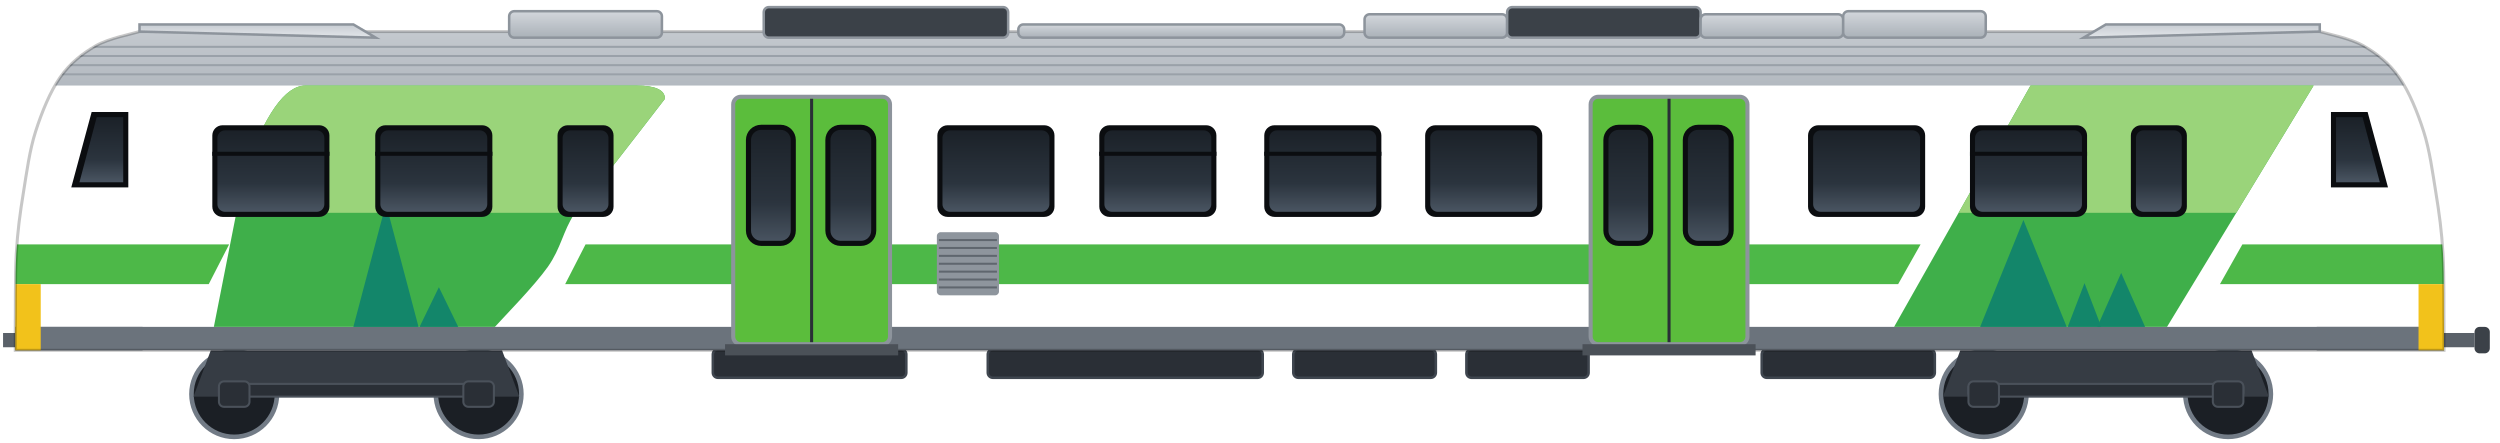
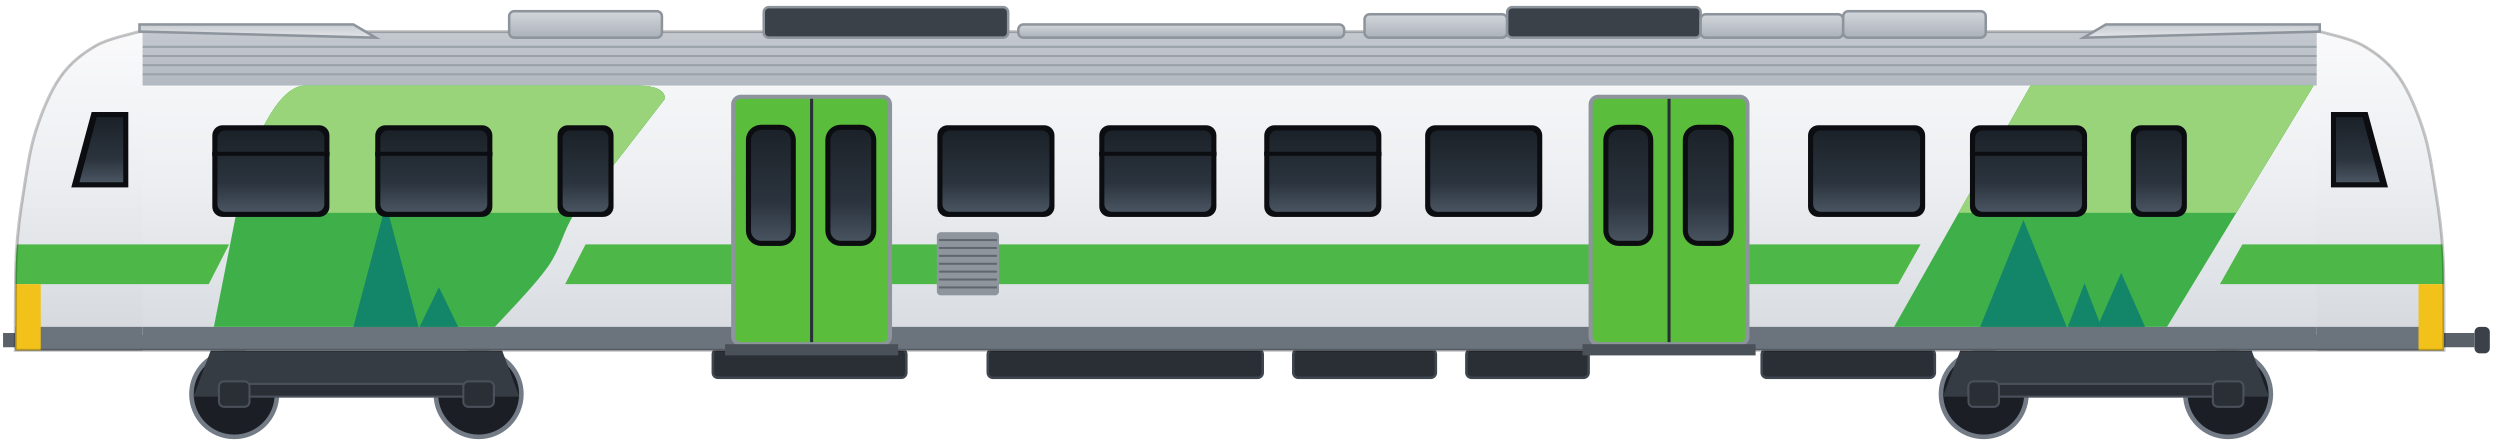
<svg xmlns="http://www.w3.org/2000/svg" width="982" height="174" viewBox="4 26 982 174">
  <defs>
-     <clipPath id="body">
-       <path d="M964.0,163.6 L964.0,154.4 C963.9,149.6 964.1,134.4 963.6,125.6 C963.1,116.8 962.1,109.6 960.8,101.6 C959.5,93.6 958.4,85.1 956.0,77.6 C953.6,70.1 950.3,62.0 946.4,56.4 C942.5,50.8 937.6,47.0 932.4,44.0 C927.2,41.0 918.1,39.3 915.2,38.4 L58.8,38.4 C55.9,39.3 46.8,41.0 41.6,44.0 C36.4,47.0 31.5,50.8 27.6,56.4 C23.7,62.0 20.4,70.1 18.0,77.6 C15.6,85.1 14.5,93.6 13.2,101.6 C11.9,109.6 10.9,116.8 10.4,125.6 C9.9,134.4 10.1,149.6 10.0,154.4 L10.0,163.6 Z" />
-     </clipPath>
+     <linearGradient id="body" x1="0" y1="0" x2="0" y2="1">
+       <stop offset="0" stop-color="#fbfbfc" />
+       <stop offset="0.5" stop-color="#eceef1" />
+       <stop offset="1" stop-color="#d5d9de" />
+     </linearGradient>
    <linearGradient id="glass" x1="0" y1="0" x2="0" y2="1">
      <stop offset="0" stop-color="#1b2128" />
      <stop offset="0.65" stop-color="#2b343e" />
      <stop offset="1" stop-color="#4a5562" />
    </linearGradient>
    <linearGradient id="steel" x1="0" y1="0" x2="0" y2="1">
      <stop offset="0" stop-color="#d9dde1" />
      <stop offset="1" stop-color="#a9b0b8" />
    </linearGradient>
    <linearGradient id="roof" x1="0" y1="0" x2="0" y2="1">
      <stop offset="0" stop-color="#c7ccd2" />
      <stop offset="1" stop-color="#e3e6ea" />
    </linearGradient>
    <linearGradient id="equip" x1="0" y1="0" x2="0" y2="1">
      <stop offset="0" stop-color="#d3d7dc" />
      <stop offset="1" stop-color="#aab1b8" />
    </linearGradient>
    <linearGradient id="ribs" x1="0" y1="0" x2="0" y2="1">
      <stop offset="0" stop-color="#c9ced3" />
      <stop offset="1" stop-color="#b3b9c0" />
    </linearGradient>
+     <clipPath id="carbody">
+       <path d="M964.0,163.6 L964.0,154.4 C963.9,149.6 964.1,134.4 963.6,125.6 C963.1,116.8 962.1,109.6 960.8,101.6 C959.5,93.6 958.4,85.1 956.0,77.6 C953.6,70.1 950.3,62.0 946.4,56.4 C942.5,50.8 937.6,47.0 932.4,44.0 C927.2,41.0 918.1,39.3 915.2,38.4 L58.8,38.4 C55.9,39.3 46.8,41.0 41.6,44.0 C36.4,47.0 31.5,50.8 27.6,56.4 C23.7,62.0 20.4,70.1 18.0,77.6 C15.6,85.1 14.5,93.6 13.2,101.6 C11.9,109.6 10.9,116.8 10.4,125.6 C9.9,134.4 10.1,149.6 10.0,154.4 L10.0,163.6 Z" />
+     </clipPath>
    <clipPath id="bpanel">
      <path d="M748.0,154.4 L801.6,59.6 L912.8,59.6 L855.2,154.4 Z" />
    </clipPath>
    <clipPath id="apanel">
      <path d="M254.0,59.6 Q265.2,59.6 265.2,64.8 C262.0,68.9 251.9,82.1 246.0,89.6 C240.1,97.1 234.1,103.1 229.6,110.0 C225.1,116.9 224.4,123.4 219.2,130.8 C214.0,138.2 201.9,150.5 198.4,154.4 L88.0,154.4 L100.0,93.6 Q112.0,59.6 124.0,59.6 Z" />
    </clipPath>
  </defs>
  <circle cx="783.2" cy="180.8" r="16.8" fill="#1b1f25" stroke="#727b86" stroke-width="1.8" />
  <circle cx="879.2" cy="180.8" r="16.8" fill="#1b1f25" stroke="#727b86" stroke-width="1.8" />
  <path d="M774.0,163.6 H888.4 L895.2,181.8 H767.2 Z" fill="#363c44" />
  <rect x="777.2" y="176.8" width="108.0" height="5" rx="1.5" fill="#2a2f36" stroke="#4a515a" stroke-width="0.8" />
  <rect x="777.2" y="175.8" width="12" height="10" rx="2" fill="#2a2f36" stroke="#4a515a" stroke-width="0.8" />
  <rect x="873.2" y="175.8" width="12" height="10" rx="2" fill="#2a2f36" stroke="#4a515a" stroke-width="0.8" />
  <circle cx="96.0" cy="180.8" r="16.8" fill="#1b1f25" stroke="#727b86" stroke-width="1.8" />
  <circle cx="192.0" cy="180.8" r="16.8" fill="#1b1f25" stroke="#727b86" stroke-width="1.8" />
  <path d="M86.8,163.6 H201.2 L208.0,181.8 H80.0 Z" fill="#363c44" />
  <rect x="90.0" y="176.8" width="108.0" height="5" rx="1.5" fill="#2a2f36" stroke="#4a515a" stroke-width="0.8" />
  <rect x="90.0" y="175.8" width="12" height="10" rx="2" fill="#2a2f36" stroke="#4a515a" stroke-width="0.8" />
  <rect x="186.0" y="175.8" width="12" height="10" rx="2" fill="#2a2f36" stroke="#4a515a" stroke-width="0.8" />
  <rect x="284.0" y="163.2" width="76.0" height="11.2" rx="2" fill="#2a2f36" stroke="#3f464f" stroke-width="1" />
  <rect x="392.0" y="163.2" width="108.0" height="11.2" rx="2" fill="#2a2f36" stroke="#3f464f" stroke-width="1" />
  <rect x="512.0" y="163.2" width="56.0" height="11.2" rx="2" fill="#2a2f36" stroke="#3f464f" stroke-width="1" />
  <rect x="580.0" y="163.2" width="48.0" height="11.2" rx="2" fill="#2a2f36" stroke="#3f464f" stroke-width="1" />
  <rect x="696.0" y="163.2" width="68.0" height="11.2" rx="2" fill="#2a2f36" stroke="#3f464f" stroke-width="1" />
  <rect x="962.0" y="156.8" width="14.0" height="5.6" rx="0" fill="#5a6169" />
  <rect x="976.0" y="154.4" width="6.0" height="10.4" rx="2" fill="#3b4148" />
  <rect x="5.2" y="156.8" width="6.8" height="5.6" rx="0" fill="#5a6169" />
-   <g clip-path="url(#body)">
+   <g clip-path="url(#carbody)">
    <rect x="6.0" y="32.0" width="962.0" height="133.6" rx="0" fill="url(#body)" />
    <rect x="6.0" y="32.0" width="962.0" height="27.6" rx="0" fill="url(#ribs)" />
    <line x1="10.0" y1="55.2" x2="964.0" y2="55.2" stroke="#9aa1a9" stroke-width="0.8" />
    <line x1="10.0" y1="51.6" x2="964.0" y2="51.6" stroke="#9aa1a9" stroke-width="0.8" />
    <line x1="10.0" y1="48.0" x2="964.0" y2="48.0" stroke="#9aa1a9" stroke-width="0.8" />
    <line x1="10.0" y1="44.4" x2="964.0" y2="44.4" stroke="#9aa1a9" stroke-width="0.8" />
    <rect x="6.0" y="154.4" width="962.0" height="11.2" rx="0" fill="#6b737c" />
    <path d="M914.0,33.6 L914.0,157.6 L972.0,157.6 L972.0,33.6 Z" fill="url(#body)" />
    <path d="M60.0,33.6 L60.0,157.6 L2.0,157.6 L2.0,33.6 Z" fill="url(#body)" />
    <rect x="914.0" y="154.4" width="58.0" height="11.2" rx="0" fill="#6b737c" />
    <rect x="2.0" y="154.4" width="58.0" height="11.2" rx="0" fill="#6b737c" />
    <path d="M972.0,122.0 L884.8,122.0 L876.0,137.6 L972.0,137.6 Z" fill="#4db848" />
    <path d="M758.4,122.0 L234.0,122.0 L226.0,137.6 L749.6,137.6 Z" fill="#4db848" />
    <path d="M94.0,122.0 L2.0,122.0 L2.0,137.6 L86.0,137.6 Z" fill="#4db848" />
    <path d="M748.0,154.4 L801.6,59.6 L912.8,59.6 L855.2,154.4 Z" fill="#3faf4a" />
    <g clip-path="url(#bpanel)">
      <path d="M740.0,109.6 L740.0,53.6 L924.0,53.6 L900.0,109.6 Z" fill="#9ad47a" />
      <path d="M798.8,112.4 L781.8,154.4 L815.8,154.4 Z" fill="#13866a" />
      <path d="M822.8,137.2 L816.2,154.4 L829.4,154.4 Z" fill="#13866a" />
      <path d="M837.2,133.2 L827.8,154.4 L846.6,154.4 Z" fill="#13866a" />
    </g>
    <path d="M254.0,59.6 Q265.2,59.6 265.2,64.8 C262.0,68.9 251.9,82.1 246.0,89.6 C240.1,97.1 234.1,103.1 229.6,110.0 C225.1,116.9 224.4,123.4 219.2,130.8 C214.0,138.2 201.9,150.5 198.4,154.4 L88.0,154.4 L100.0,93.6 Q112.0,59.6 124.0,59.6 Z" fill="#3faf4a" />
    <g clip-path="url(#apanel)">
      <path d="M284.0,109.6 L284.0,53.6 L84.0,53.6 L84.0,109.6 Z" fill="#9ad47a" />
      <path d="M155.6,106.0 L142.8,154.4 L168.4,154.4 Z" fill="#13866a" />
      <path d="M176.4,138.8 L168.8,154.4 L184.0,154.4 Z" fill="#13866a" />
    </g>
    <rect x="954.0" y="137.6" width="18.0" height="26.0" rx="0" fill="#f2c21b" />
    <rect x="2.0" y="137.6" width="18.0" height="26.0" rx="0" fill="#f2c21b" />
  </g>
  <path d="M964.0,163.6 L964.0,154.4 C963.9,149.6 964.1,134.4 963.6,125.6 C963.1,116.8 962.1,109.6 960.8,101.6 C959.5,93.6 958.4,85.1 956.0,77.6 C953.6,70.1 950.3,62.0 946.4,56.4 C942.5,50.8 937.6,47.0 932.4,44.0 C927.2,41.0 918.1,39.3 915.2,38.4 L58.8,38.4 C55.9,39.3 46.8,41.0 41.6,44.0 C36.4,47.0 31.5,50.8 27.6,56.4 C23.7,62.0 20.4,70.1 18.0,77.6 C15.6,85.1 14.5,93.6 13.2,101.6 C11.9,109.6 10.9,116.8 10.4,125.6 C9.9,134.4 10.1,149.6 10.0,154.4 L10.0,163.6 Z" fill="none" stroke="#000" stroke-opacity="0.22" stroke-width="1.2" />
  <rect x="87.4" y="75.2" width="46.0" height="36.0" rx="4" fill="#0b0d10" />
  <rect x="89.4" y="77.2" width="42.0" height="32.0" rx="3" fill="url(#glass)" />
  <rect x="87.4" y="85.6" width="46.0" height="1.6" rx="0" fill="#0b0d10" />
  <rect x="151.4" y="75.2" width="46.0" height="36.0" rx="4" fill="#0b0d10" />
  <rect x="153.4" y="77.2" width="42.0" height="32.0" rx="3" fill="url(#glass)" />
  <rect x="151.4" y="85.6" width="46.0" height="1.6" rx="0" fill="#0b0d10" />
  <rect x="223.0" y="75.2" width="22.0" height="36.0" rx="4" fill="#0b0d10" />
  <rect x="225.0" y="77.2" width="18.0" height="32.0" rx="3" fill="url(#glass)" />
  <rect x="372.2" y="75.2" width="46.0" height="36.0" rx="4" fill="#0b0d10" />
  <rect x="374.2" y="77.2" width="42.0" height="32.0" rx="3" fill="url(#glass)" />
  <rect x="435.8" y="75.2" width="46.0" height="36.0" rx="4" fill="#0b0d10" />
  <rect x="437.8" y="77.2" width="42.0" height="32.0" rx="3" fill="url(#glass)" />
  <rect x="435.8" y="85.6" width="46.0" height="1.6" rx="0" fill="#0b0d10" />
  <rect x="500.6" y="75.2" width="46.0" height="36.0" rx="4" fill="#0b0d10" />
  <rect x="502.6" y="77.2" width="42.0" height="32.0" rx="3" fill="url(#glass)" />
  <rect x="500.6" y="85.6" width="46.0" height="1.6" rx="0" fill="#0b0d10" />
  <rect x="563.8" y="75.2" width="46.0" height="36.0" rx="4" fill="#0b0d10" />
  <rect x="565.8" y="77.2" width="42.0" height="32.0" rx="3" fill="url(#glass)" />
  <rect x="714.2" y="75.2" width="46.0" height="36.0" rx="4" fill="#0b0d10" />
  <rect x="716.2" y="77.2" width="42.0" height="32.0" rx="3" fill="url(#glass)" />
  <rect x="777.8" y="75.2" width="46.0" height="36.0" rx="4" fill="#0b0d10" />
  <rect x="779.8" y="77.2" width="42.0" height="32.0" rx="3" fill="url(#glass)" />
  <rect x="777.8" y="85.6" width="46.0" height="1.6" rx="0" fill="#0b0d10" />
  <rect x="841.0" y="75.2" width="22.0" height="36.0" rx="4" fill="#0b0d10" />
  <rect x="843.0" y="77.2" width="18.0" height="32.0" rx="3" fill="url(#glass)" />
  <rect x="292.0" y="64.0" width="61.6" height="97.2" rx="2" fill="#5bbd3c" />
  <rect x="292.0" y="64.0" width="61.6" height="97.2" rx="3" fill="none" stroke="#8d949c" stroke-width="1.6" />
  <line x1="322.8" y1="64.8" x2="322.8" y2="160.4" stroke="#2a2f36" stroke-width="1.2" />
  <rect x="298.0" y="76.0" width="17.6" height="45.6" rx="5" fill="url(#glass)" stroke="#0b0d10" stroke-width="2" />
  <rect x="329.2" y="76.0" width="18.0" height="45.6" rx="5" fill="url(#glass)" stroke="#0b0d10" stroke-width="2" />
  <rect x="288.8" y="161.2" width="68.0" height="4.4" rx="0" fill="#4b5158" />
  <rect x="628.8" y="64.0" width="61.6" height="97.2" rx="2" fill="#5bbd3c" />
  <rect x="628.8" y="64.0" width="61.6" height="97.2" rx="3" fill="none" stroke="#8d949c" stroke-width="1.6" />
  <line x1="659.6" y1="64.8" x2="659.6" y2="160.4" stroke="#2a2f36" stroke-width="1.2" />
  <rect x="634.8" y="76.0" width="17.6" height="45.6" rx="5" fill="url(#glass)" stroke="#0b0d10" stroke-width="2" />
  <rect x="666.0" y="76.0" width="18.0" height="45.6" rx="5" fill="url(#glass)" stroke="#0b0d10" stroke-width="2" />
  <rect x="625.6" y="161.2" width="68.0" height="4.4" rx="0" fill="#4b5158" />
  <rect x="372.0" y="117.2" width="24.4" height="24.8" rx="1.5" fill="#8e959d" />
  <line x1="372.8" y1="138.9" x2="395.6" y2="138.9" stroke="#5f666e" stroke-width="0.8" />
  <line x1="372.8" y1="135.8" x2="395.6" y2="135.8" stroke="#5f666e" stroke-width="0.8" />
  <line x1="372.8" y1="132.7" x2="395.6" y2="132.7" stroke="#5f666e" stroke-width="0.8" />
  <line x1="372.8" y1="129.6" x2="395.6" y2="129.6" stroke="#5f666e" stroke-width="0.8" />
  <line x1="372.8" y1="126.5" x2="395.6" y2="126.5" stroke="#5f666e" stroke-width="0.8" />
  <line x1="372.8" y1="123.4" x2="395.6" y2="123.4" stroke="#5f666e" stroke-width="0.8" />
  <line x1="372.8" y1="120.3" x2="395.6" y2="120.3" stroke="#5f666e" stroke-width="0.8" />
  <path d="M919.6,99.6 L919.6,70.0 L934.0,70.0 L942.0,99.6 Z" fill="#0b0d10" />
  <path d="M921.6,97.6 L921.6,72.0 L932.0,72.0 L938.8,97.6 Z" fill="url(#glass)" />
  <path d="M54.4,99.6 L54.4,70.0 L40.0,70.0 L32.0,99.6 Z" fill="#0b0d10" />
  <path d="M52.4,97.6 L52.4,72.0 L42.0,72.0 L35.2,97.6 Z" fill="url(#glass)" />
  <path d="M822.4,40.8 L831.2,35.6 L915.2,35.6 L915.2,38.4 Z" fill="url(#roof)" stroke="#8d949c" stroke-width="1" />
  <path d="M151.6,40.8 L142.8,35.6 L58.8,35.6 L58.8,38.4 Z" fill="url(#roof)" stroke="#8d949c" stroke-width="1" />
  <rect x="204.0" y="30.4" width="60.0" height="10.4" rx="2" fill="url(#equip)" stroke="#8d949c" stroke-width="1" />
  <rect x="304.0" y="28.8" width="96.0" height="12.0" rx="2" fill="#3b4148" stroke="#8d949c" stroke-width="1" />
  <rect x="404.0" y="35.6" width="128.0" height="5.2" rx="2" fill="url(#equip)" stroke="#8d949c" stroke-width="1" />
  <rect x="540.0" y="31.6" width="56.0" height="9.2" rx="2" fill="url(#equip)" stroke="#8d949c" stroke-width="1" />
  <rect x="596.0" y="28.8" width="76.0" height="12.0" rx="2" fill="#3b4148" stroke="#8d949c" stroke-width="1" />
  <rect x="672.0" y="31.6" width="56.0" height="9.2" rx="2" fill="url(#equip)" stroke="#8d949c" stroke-width="1" />
  <rect x="728.0" y="30.4" width="56.0" height="10.4" rx="2" fill="url(#equip)" stroke="#8d949c" stroke-width="1" />
</svg>
